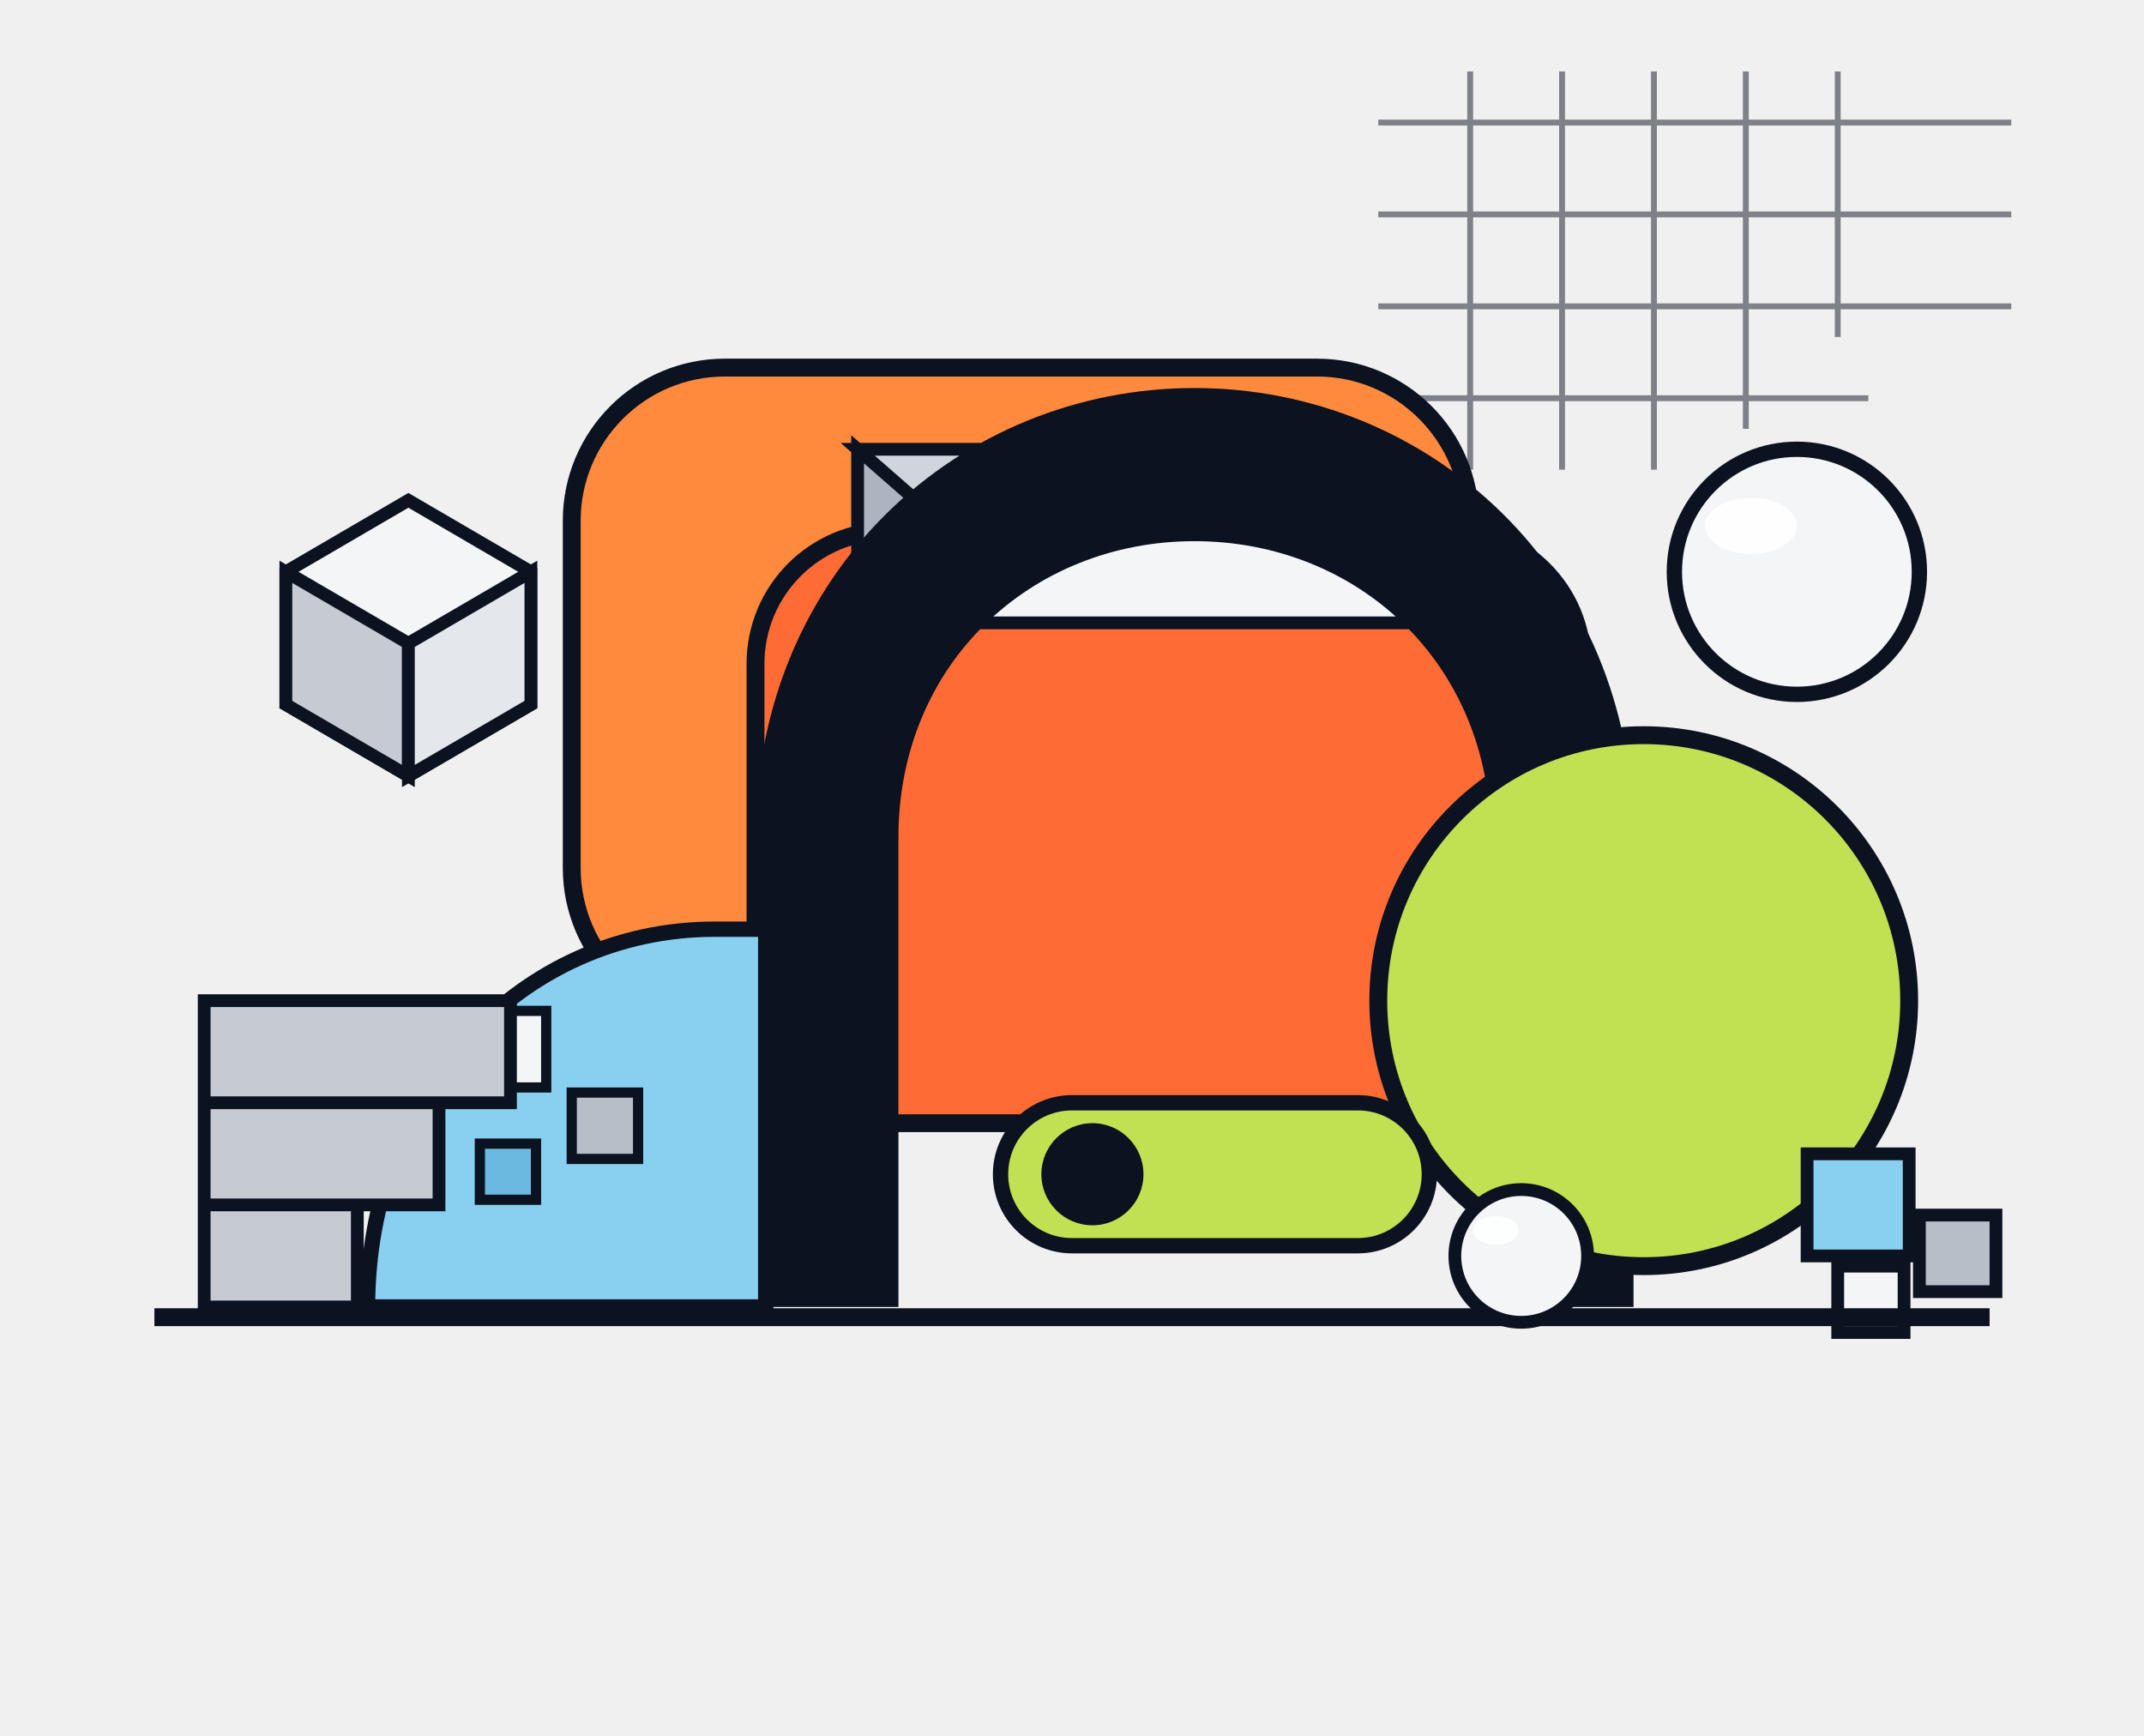
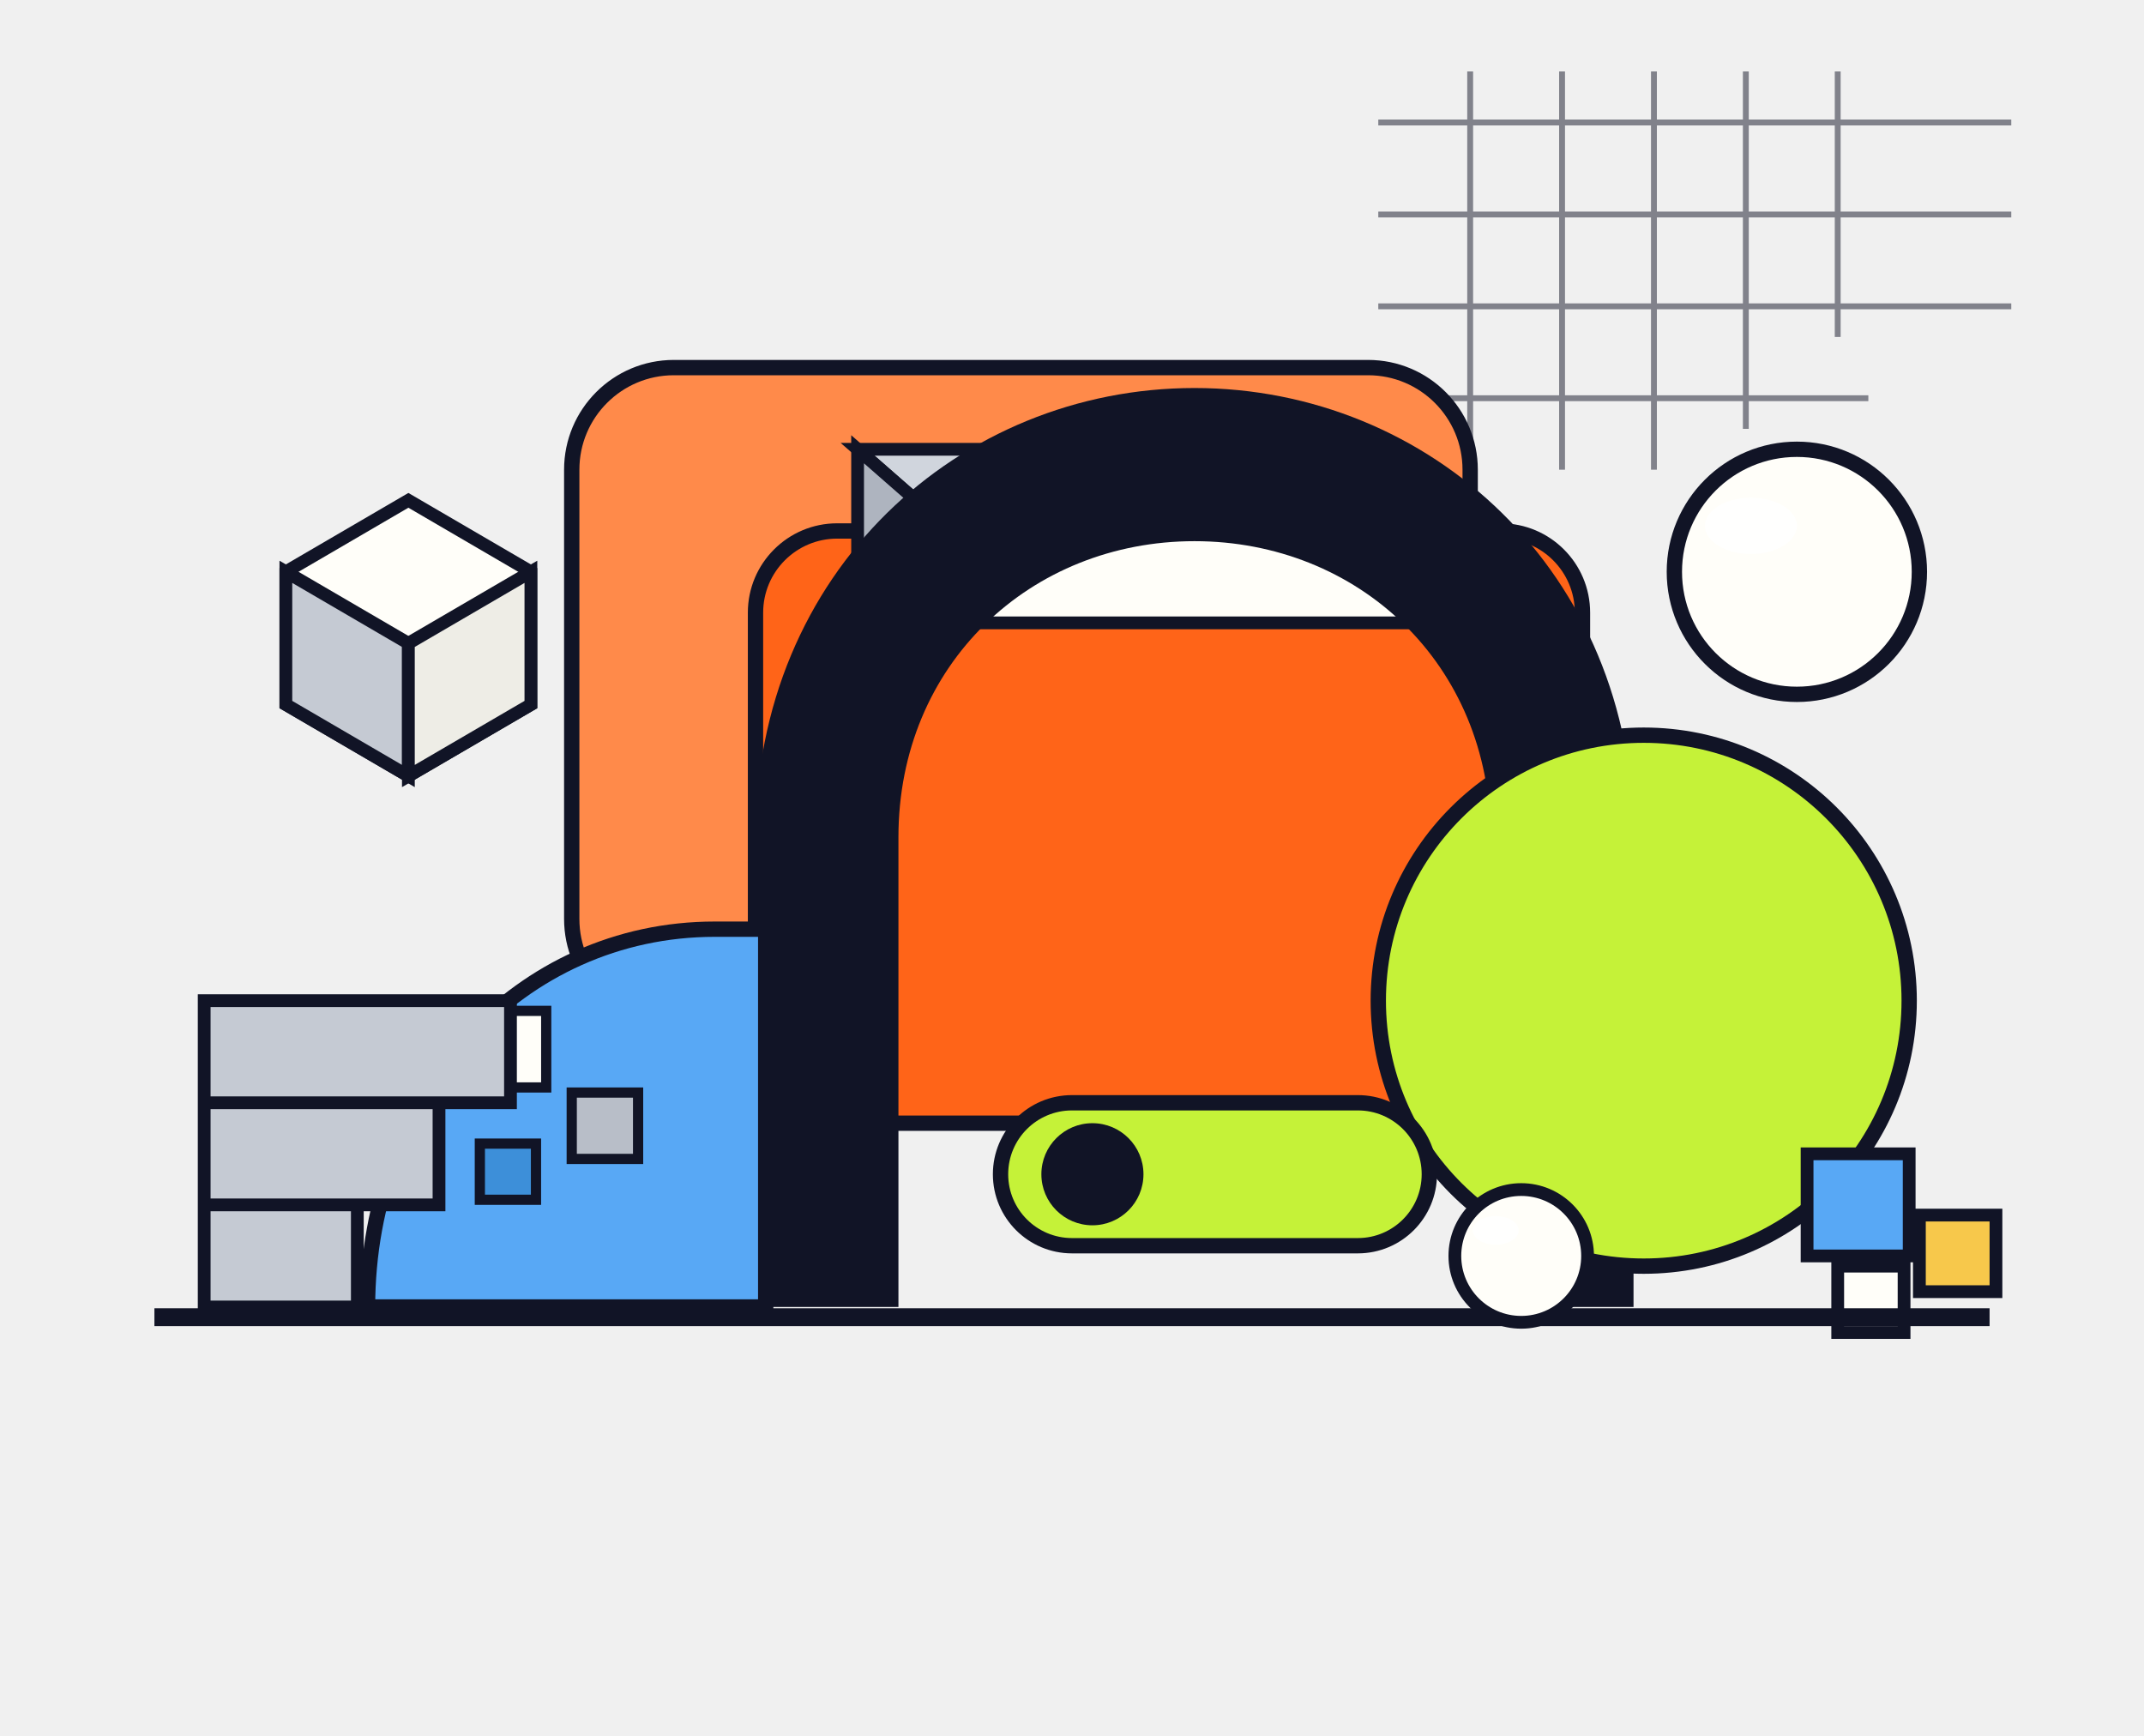
<svg xmlns="http://www.w3.org/2000/svg" viewBox="0 0 420 340" fill="none" aria-hidden="true">
-   <g opacity="0.5" stroke="#0B1220" stroke-width="1.15">
+   <g opacity="0.5" stroke="#111426" stroke-width="1.15">
    <path d="M270 24h124M270 42h124M270 60h124M270 78h96" />
    <path d="M288 14v78M306 14v78M324 14v78M342 14v70M360 14v52" />
  </g>
-   <rect x="112" y="72" width="176" height="128" rx="30" fill="#FF8A3D" stroke="#0B1220" stroke-width="3.5" />
-   <rect x="148" y="104" width="162" height="116" rx="26" fill="#FF6B35" stroke="#0B1220" stroke-width="3.5" />
-   <path d="M168 88h102l16 14H184z" fill="#D0D5DD" stroke="#0B1220" stroke-width="2.5" />
-   <path d="M168 88v20l16 14V102z" fill="#Aeb4bf" stroke="#0B1220" stroke-width="2.5" />
-   <rect x="184" y="102" width="102" height="20" fill="#F4F5F7" stroke="#0B1220" stroke-width="2.5" />
-   <path d="M148 256V164c0-52 40-88 86-88s86 36 86 88v92h-28V164c0-34-26-58-58-58s-58 24-58 58v92H148z" fill="#0B1220" />
-   <circle cx="322" cy="196" r="52" fill="#C1E152" stroke="#0B1220" stroke-width="3.5" />
-   <path d="M72 256c0-42 30-74 68-74h10v74H72z" fill="#89CFF0" stroke="#0B1220" stroke-width="3" />
-   <rect x="92" y="198" width="15" height="15" fill="#F4F5F7" stroke="#0B1220" stroke-width="2" />
-   <rect x="112" y="214" width="13" height="13" fill="#B8BEC8" stroke="#0B1220" stroke-width="2" />
-   <rect x="94" y="224" width="11" height="11" fill="#6BB8E0" stroke="#0B1220" stroke-width="2" />
-   <path d="M40 256h30v-20H40zm0-20h46v-20H40zm0-20h60v-20H40z" fill="#C5CAD3" stroke="#0B1220" stroke-width="2.5" />
-   <rect x="196" y="216" width="84" height="28" rx="14" fill="#C1E152" stroke="#0B1220" stroke-width="3" />
-   <circle cx="214" cy="230" r="10" fill="#0B1220" />
-   <path d="M56 112l24-14 24 14v26l-24 14-24-14z" fill="#F4F5F7" stroke="#0B1220" stroke-width="2.5" />
-   <path d="M56 112v26l24 14V126z" fill="#C5CAD3" stroke="#0B1220" stroke-width="2.5" />
-   <path d="M104 112v26l-24 14V126z" fill="#E4E7EC" stroke="#0B1220" stroke-width="2.5" />
-   <circle cx="352" cy="112" r="24" fill="#F4F5F7" stroke="#0B1220" stroke-width="3" />
+   <rect x="112" y="72" width="176" height="128" rx="20" fill="#FF8A4A" stroke="#111426" stroke-width="3" />
+   <rect x="148" y="104" width="162" height="116" rx="16" fill="#FF6418" stroke="#111426" stroke-width="3" />
+   <path d="M168 88h102l16 14H184z" fill="#D0D5DD" stroke="#111426" stroke-width="2.5" />
+   <path d="M168 88v20l16 14V102z" fill="#Aeb4bf" stroke="#111426" stroke-width="2.5" />
+   <rect x="184" y="102" width="102" height="20" fill="#FFFEF9" stroke="#111426" stroke-width="2.5" />
+   <path d="M148 256V164c0-52 40-88 86-88s86 36 86 88v92h-28V164c0-34-26-58-58-58s-58 24-58 58v92H148z" fill="#111426" />
+   <circle cx="322" cy="196" r="52" fill="#C5F238" stroke="#111426" stroke-width="3" />
+   <path d="M72 256c0-42 30-74 68-74h10v74H72z" fill="#58A8F5" stroke="#111426" stroke-width="3" />
+   <rect x="92" y="198" width="15" height="15" fill="#FFFEF9" stroke="#111426" stroke-width="2" />
+   <rect x="112" y="214" width="13" height="13" fill="#B8BEC8" stroke="#111426" stroke-width="2" />
+   <rect x="94" y="224" width="11" height="11" fill="#3D8FD9" stroke="#111426" stroke-width="2" />
+   <path d="M40 256h30v-20H40zm0-20h46v-20H40zm0-20h60v-20H40z" fill="#C5CAD3" stroke="#111426" stroke-width="2.5" />
+   <rect x="196" y="216" width="84" height="28" rx="14" fill="#C5F238" stroke="#111426" stroke-width="3" />
+   <circle cx="214" cy="230" r="10" fill="#111426" />
+   <path d="M56 112l24-14 24 14v26l-24 14-24-14z" fill="#FFFEF9" stroke="#111426" stroke-width="2.5" />
+   <path d="M56 112v26l24 14V126z" fill="#C5CAD3" stroke="#111426" stroke-width="2.5" />
+   <path d="M104 112v26l-24 14V126z" fill="#EEEDE6" stroke="#111426" stroke-width="2.5" />
+   <circle cx="352" cy="112" r="24" fill="#FFFEF9" stroke="#111426" stroke-width="3" />
  <ellipse cx="343" cy="103" rx="9" ry="5.5" fill="#fff" opacity="0.9" />
-   <rect x="354" y="226" width="20" height="20" fill="#89CFF0" stroke="#0B1220" stroke-width="2.5" />
-   <rect x="376" y="238" width="15" height="15" fill="#B8BEC8" stroke="#0B1220" stroke-width="2.5" />
-   <rect x="360" y="248" width="13" height="13" fill="#F4F5F7" stroke="#0B1220" stroke-width="2.5" />
-   <path d="M32 258h356" stroke="#0B1220" stroke-width="3.5" stroke-linecap="square" />
-   <circle cx="298" cy="246" r="13" fill="#F4F5F7" stroke="#0B1220" stroke-width="2.5" />
+   <rect x="354" y="226" width="20" height="20" fill="#58A8F5" stroke="#111426" stroke-width="2.5" />
+   <rect x="376" y="238" width="15" height="15" fill="#F7C84B" stroke="#111426" stroke-width="2.5" />
+   <rect x="360" y="248" width="13" height="13" fill="#FFFEF9" stroke="#111426" stroke-width="2.5" />
+   <path d="M32 258h356" stroke="#111426" stroke-width="3.5" stroke-linecap="square" />
+   <circle cx="298" cy="246" r="13" fill="#FFFEF9" stroke="#111426" stroke-width="2.5" />
  <ellipse cx="293" cy="241" rx="4.5" ry="2.8" fill="#fff" opacity="0.85" />
</svg>
